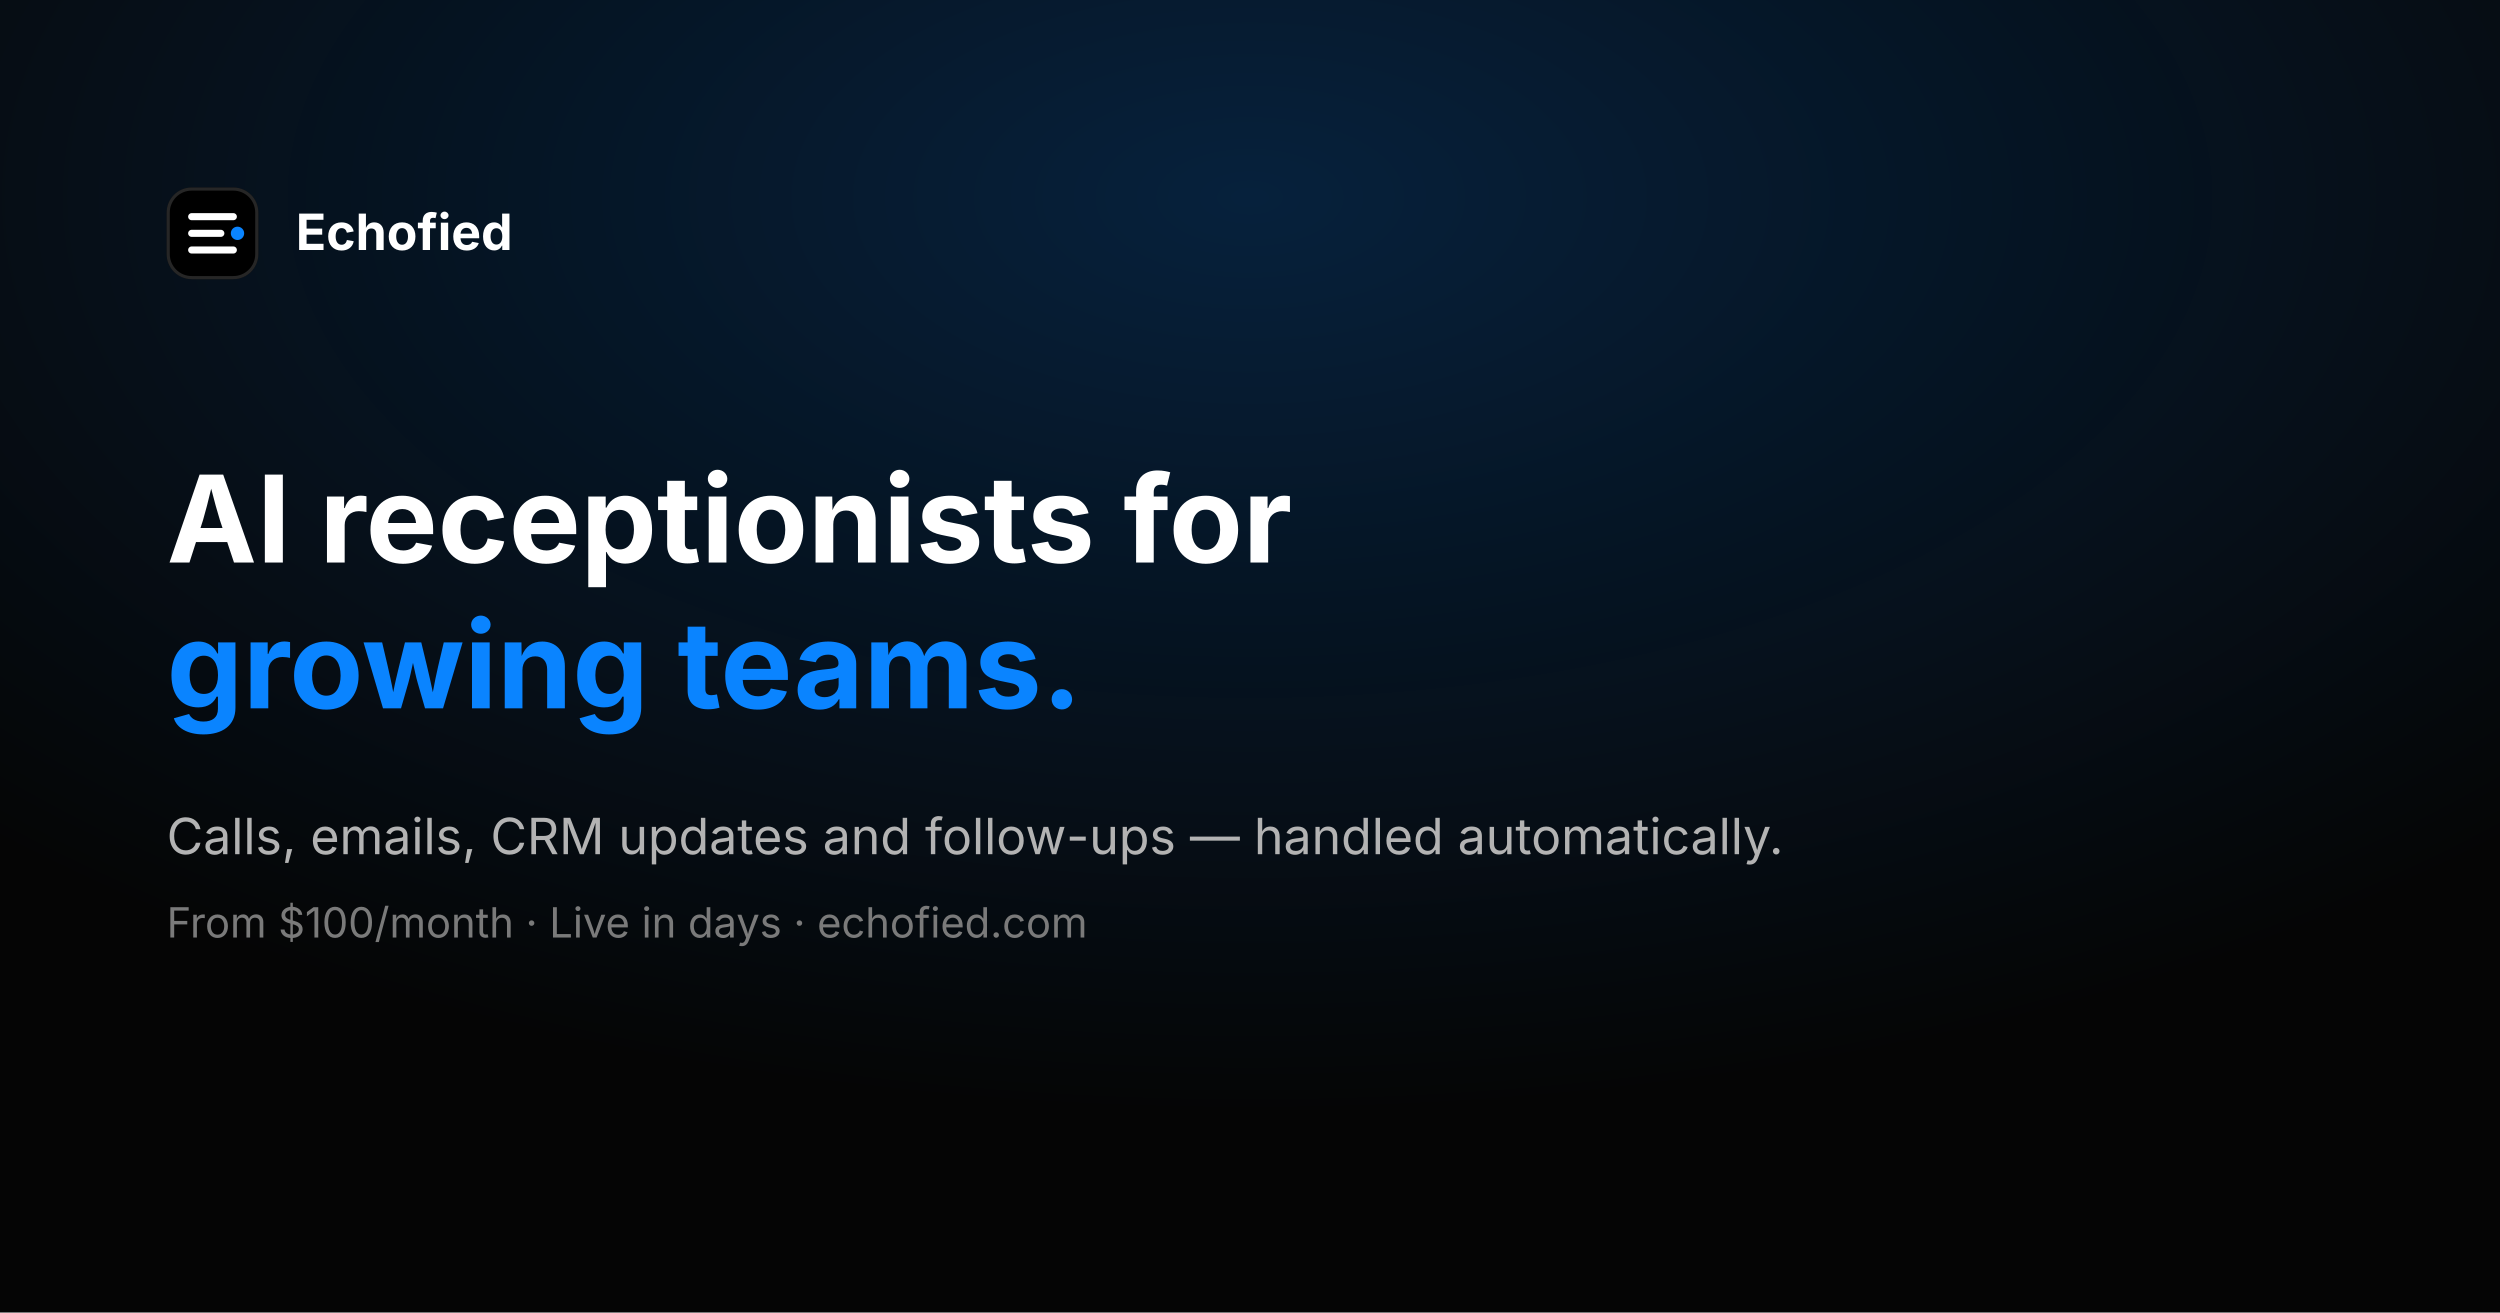
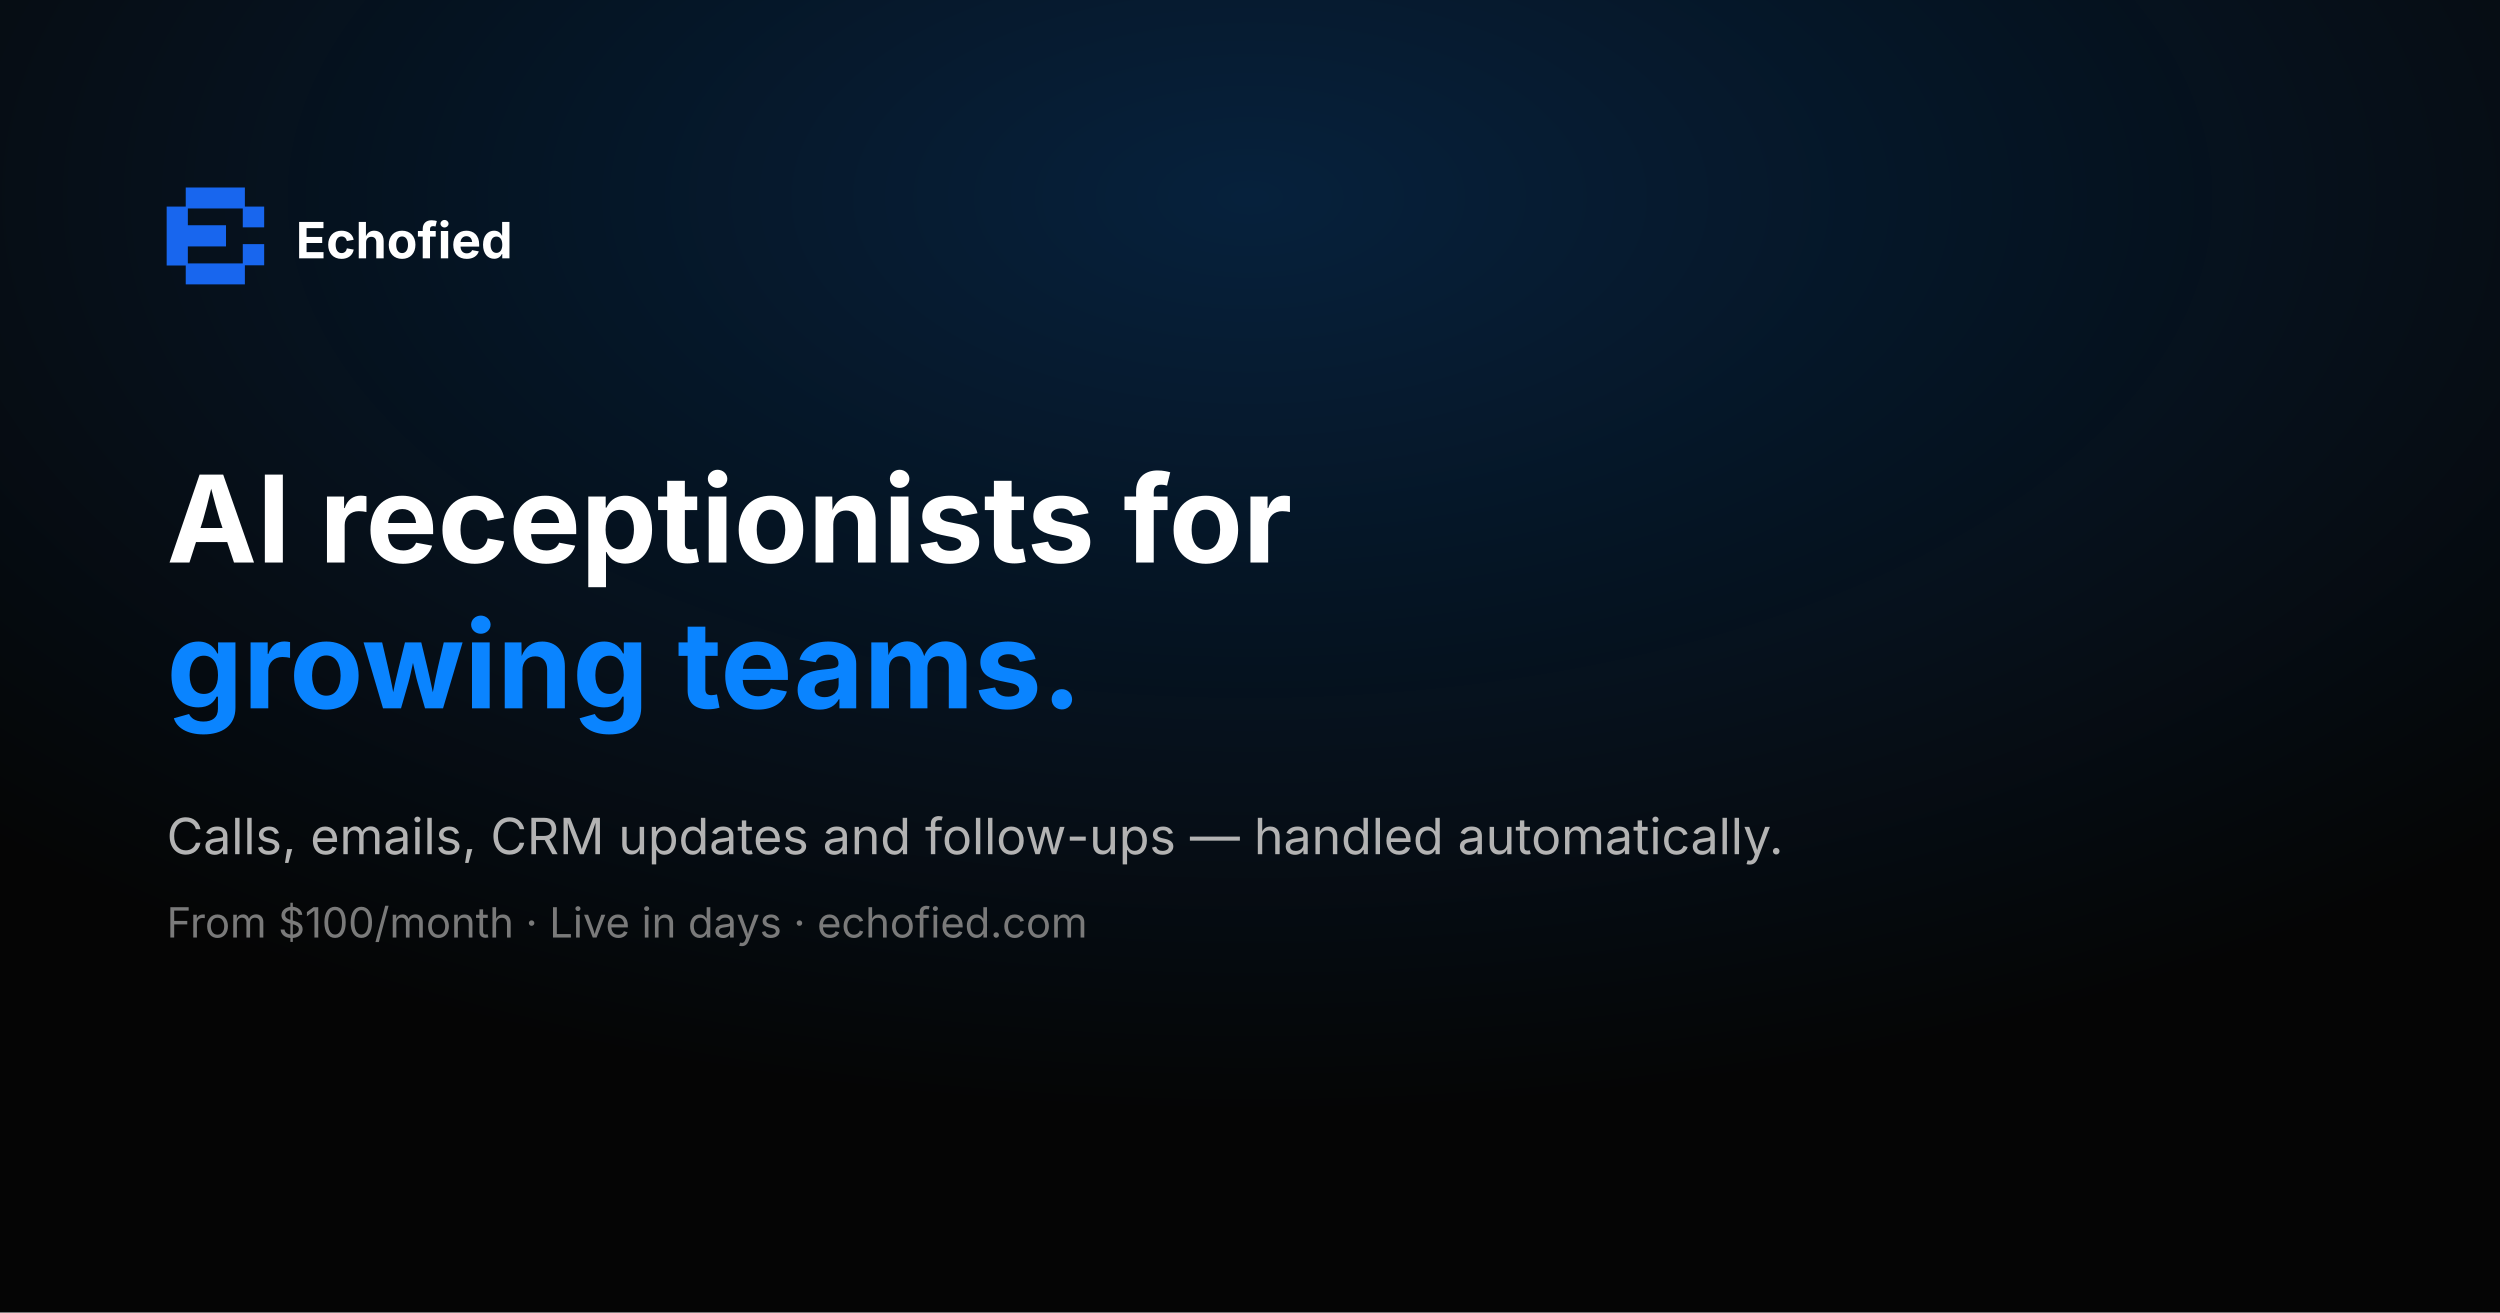
<svg xmlns="http://www.w3.org/2000/svg" viewBox="0 0 1200 630">
  <defs>
    <radialGradient id="g" cx="0.5" cy="0.15" r="0.7">
      <stop offset="0" stop-color="#0a84ff" stop-opacity="0.22" />
      <stop offset="1" stop-color="#0a84ff" stop-opacity="0" />
    </radialGradient>
  </defs>
  <rect width="1200" height="630" fill="#050505" />
  <rect width="1200" height="630" fill="url(#g)" />
  <g transform="translate(80, 90)">
-     <rect x="0" y="0" width="44" height="44" rx="12" fill="#0a0a0a" />
-     <rect x="0.75" y="0.75" width="42.5" height="42.5" rx="11.25" stroke="#262626" stroke-width="1.5" />
-     <path d="M12 14h20M12 22h14M12 30h20" stroke="#ffffff" stroke-width="3.4" stroke-linecap="round" />
-     <circle cx="34" cy="22" r="3.2" fill="#0a84ff" />
-     <text x="62" y="30" fill="#ffffff" font-family="Inter, system-ui, sans-serif" font-size="24" font-weight="700">Echofied</text>
+     <g transform="scale(1.5)">
+       <path d="M6.106 31V24.961H0V6.106H6.106V0H25.028V6.106H31.201V12.749H24.357V6.71H6.777V12.078H18.989V18.855H6.777V24.29H24.357V18.117H31.201V24.894H25.028V31H6.106Z" fill="#1866EE" />
+     </g>
+     <text x="62" y="34" fill="#ffffff" font-family="Inter, system-ui, sans-serif" font-size="24" font-weight="700">Echofied</text>
  </g>
  <text x="80" y="270" fill="#ffffff" font-family="Inter, system-ui, sans-serif" font-size="58" font-weight="700">AI receptionists for</text>
  <text x="80" y="340" fill="#0a84ff" font-family="Inter, system-ui, sans-serif" font-size="58" font-weight="700">growing teams.</text>
  <text x="80" y="410" fill="#b3b3b3" font-family="Inter, system-ui, sans-serif" font-size="24">Calls, emails, CRM updates and follow-ups — handled automatically.</text>
  <text x="80" y="450" fill="#7a7a7a" font-family="Inter, system-ui, sans-serif" font-size="20">From $100/month · Live in days · echofied.com</text>
</svg>
